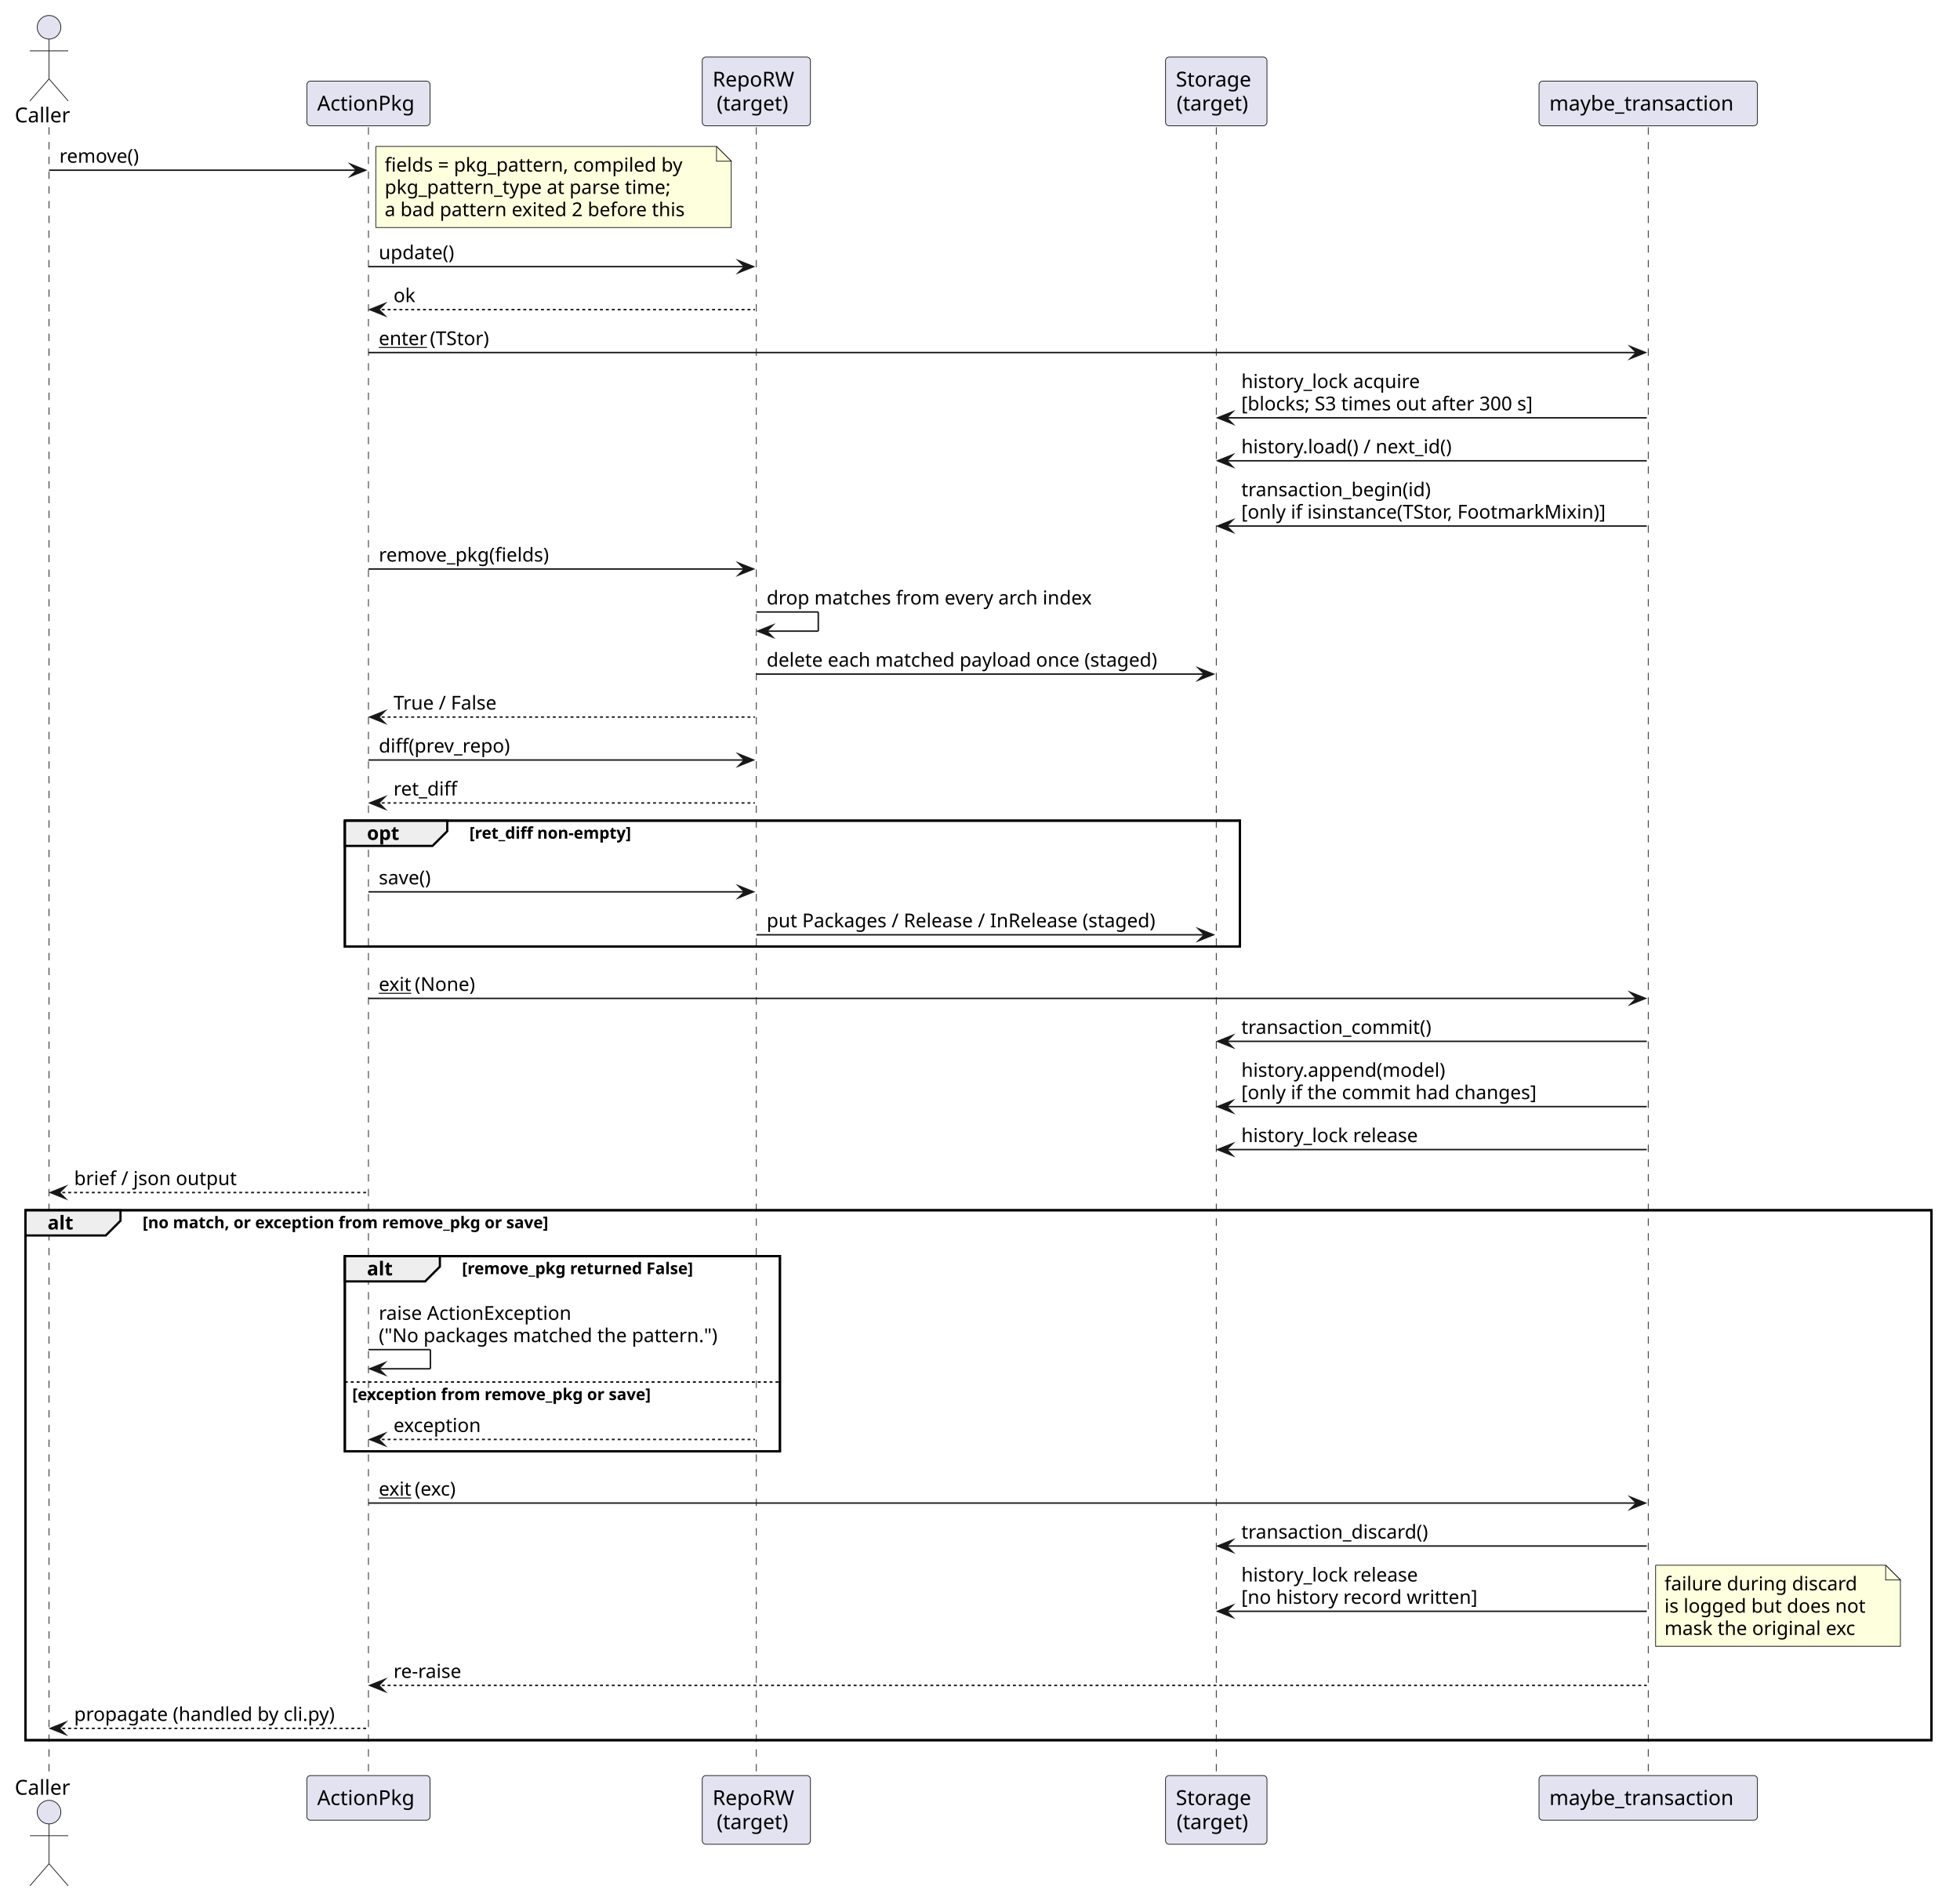
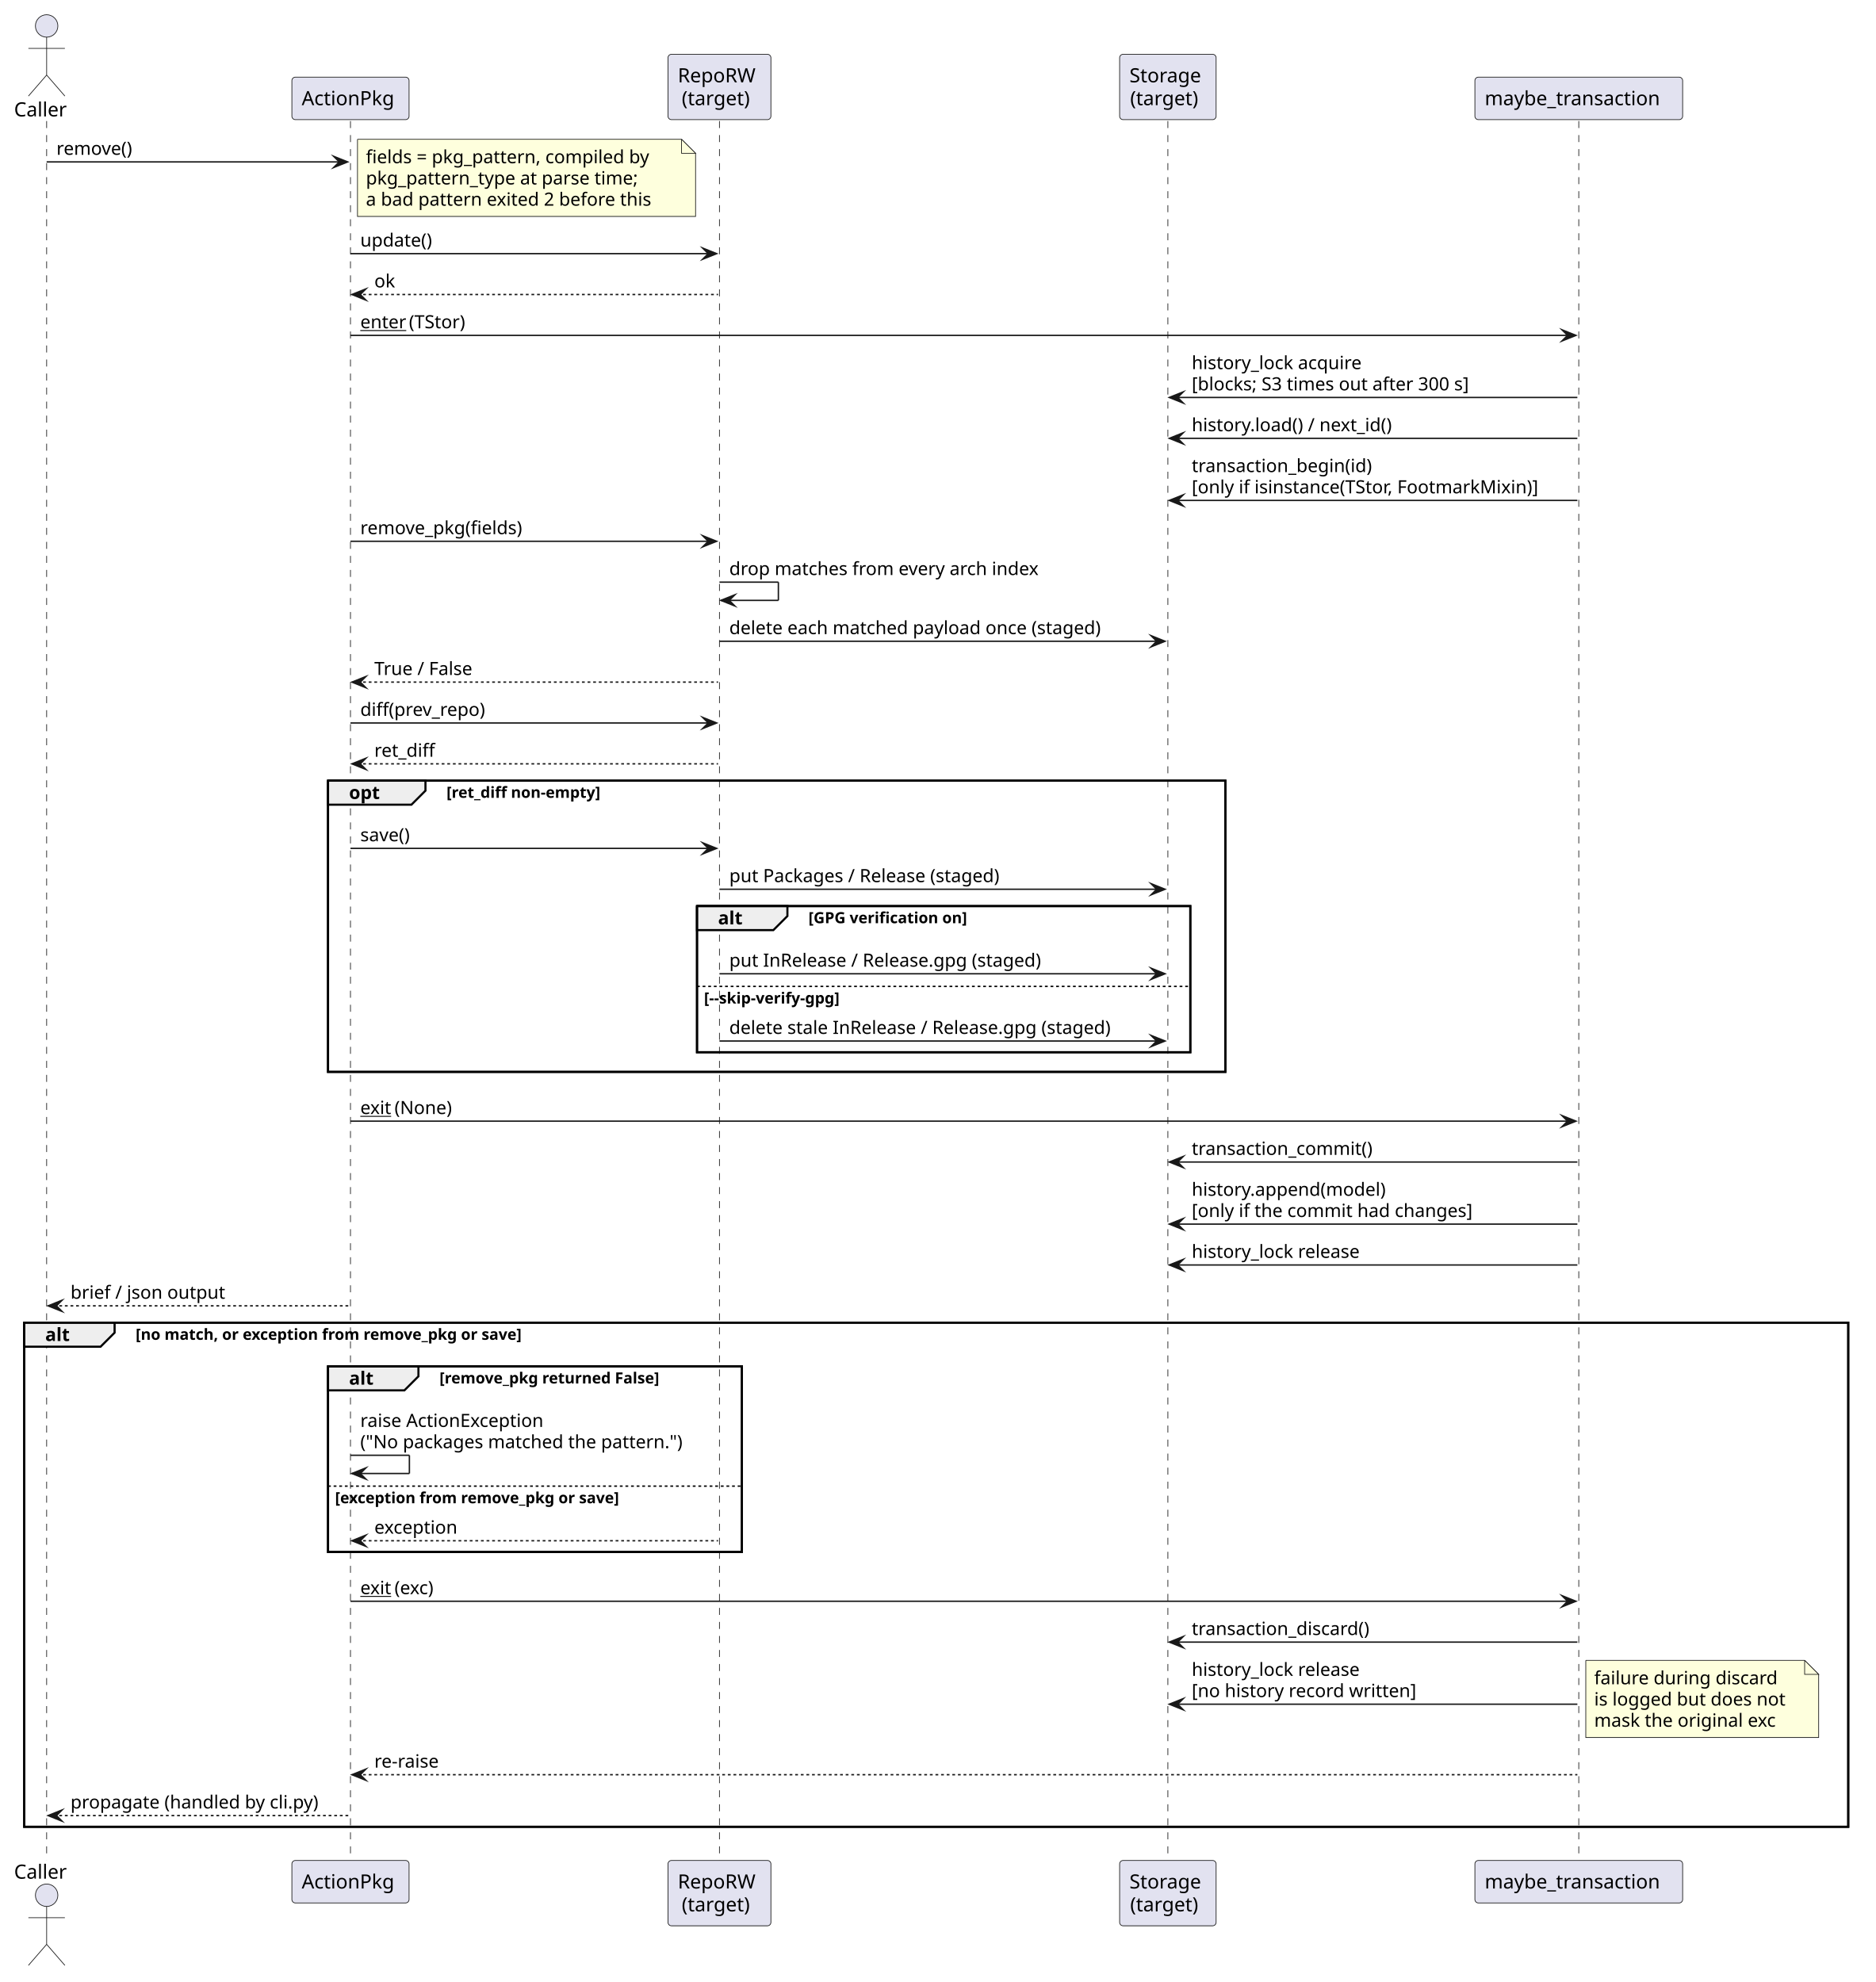
- <svg xmlns="http://www.w3.org/2000/svg" version="1.1" data-diagram-type="SEQUENCE" style="width:1329px;height:1291px;background:#FFFFFF;" width="1329px" height="1291px" viewBox="0 0 1329 1291" zoomAndPan="magnify" preserveAspectRatio="none" contentStyleType="text/css">
+ <svg xmlns="http://www.w3.org/2000/svg" version="1.1" data-diagram-type="SEQUENCE" style="width:1337px;height:1413px;background:#FFFFFF;" width="1337px" height="1413px" viewBox="0 0 1337 1413" zoomAndPan="magnify" preserveAspectRatio="none" contentStyleType="text/css">
  <defs />
  <g font-family="sans-serif" lengthAdjust="spacing">
-     <rect x="233.827" y="556.555" width="606.866" height="85.398" fill="none" style="stroke:#000;stroke-width:1.5;" />
-     <rect x="17.251" y="820.75" width="1292.435" height="359.398" fill="none" style="stroke:#000;stroke-width:1.5;" />
-     <rect x="233.827" y="851.883" width="295.019" height="132.336" fill="none" style="stroke:#000;stroke-width:1.5;" />
+     <rect x="233.827" y="556.555" width="639.661" height="207.602" fill="none" style="stroke:#000;stroke-width:1.5;" />
+     <rect x="496.845" y="645.953" width="351.642" height="104.203" fill="none" style="stroke:#000;stroke-width:1.5;" />
+     <rect x="17.251" y="942.953" width="1300.23" height="359.398" fill="none" style="stroke:#000;stroke-width:1.5;" />
+     <rect x="233.827" y="974.086" width="295.019" height="132.336" fill="none" style="stroke:#000;stroke-width:1.5;" />
    <g class="participant-lifeline" data-qualified-name="Caller" data-entity-uid="part1" id="part1-lifeline" data-source-line="1">
      <g>
-         <rect x="29.751" y="86.297" width="8" height="1117.852" fill="#000" fill-opacity="0" />
-         <line x1="33.251" y1="86.297" x2="33.251" y2="1204.148" style="stroke:#181818;stroke-width:0.5;stroke-dasharray:5,5;" />
+         <rect x="29.751" y="86.297" width="8" height="1240.055" fill="#000" fill-opacity="0" />
+         <line x1="33.251" y1="86.297" x2="33.251" y2="1326.352" style="stroke:#181818;stroke-width:0.5;stroke-dasharray:5,5;" />
      </g>
    </g>
    <g class="participant-lifeline" data-qualified-name="ActionPkg" data-entity-uid="part2" id="part2-lifeline" data-source-line="2">
      <g>
-         <rect x="246.327" y="86.297" width="8" height="1117.852" fill="#000" fill-opacity="0" />
-         <line x1="249.827" y1="86.297" x2="249.827" y2="1204.148" style="stroke:#181818;stroke-width:0.5;stroke-dasharray:5,5;" />
+         <rect x="246.327" y="86.297" width="8" height="1240.055" fill="#000" fill-opacity="0" />
+         <line x1="249.827" y1="86.297" x2="249.827" y2="1326.352" style="stroke:#181818;stroke-width:0.5;stroke-dasharray:5,5;" />
      </g>
    </g>
    <g class="participant-lifeline" data-qualified-name="Tgt" data-entity-uid="part3" id="part3-lifeline" data-source-line="3">
      <g>
-         <rect x="509.345" y="86.297" width="8" height="1117.852" fill="#000" fill-opacity="0" />
-         <line x1="512.845" y1="86.297" x2="512.845" y2="1204.148" style="stroke:#181818;stroke-width:0.5;stroke-dasharray:5,5;" />
+         <rect x="509.345" y="86.297" width="8" height="1240.055" fill="#000" fill-opacity="0" />
+         <line x1="512.845" y1="86.297" x2="512.845" y2="1326.352" style="stroke:#181818;stroke-width:0.5;stroke-dasharray:5,5;" />
      </g>
    </g>
    <g class="participant-lifeline" data-qualified-name="TStor" data-entity-uid="part4" id="part4-lifeline" data-source-line="4">
      <g>
-         <rect x="821.192" y="86.297" width="8" height="1117.852" fill="#000" fill-opacity="0" />
-         <line x1="824.692" y1="86.297" x2="824.692" y2="1204.148" style="stroke:#181818;stroke-width:0.5;stroke-dasharray:5,5;" />
+         <rect x="828.987" y="86.297" width="8" height="1240.055" fill="#000" fill-opacity="0" />
+         <line x1="832.487" y1="86.297" x2="832.487" y2="1326.352" style="stroke:#181818;stroke-width:0.5;stroke-dasharray:5,5;" />
      </g>
    </g>
    <g class="participant-lifeline" data-qualified-name="CM" data-entity-uid="part5" id="part5-lifeline" data-source-line="5">
      <g>
-         <rect x="1114.098" y="86.297" width="8" height="1117.852" fill="#000" fill-opacity="0" />
-         <line x1="1117.598" y1="86.297" x2="1117.598" y2="1204.148" style="stroke:#181818;stroke-width:0.5;stroke-dasharray:5,5;" />
+         <rect x="1121.893" y="86.297" width="8" height="1240.055" fill="#000" fill-opacity="0" />
+         <line x1="1125.393" y1="86.297" x2="1125.393" y2="1326.352" style="stroke:#181818;stroke-width:0.5;stroke-dasharray:5,5;" />
      </g>
    </g>
    <g class="participant participant-head" data-qualified-name="Caller" data-entity-uid="part1" id="part1-head" data-source-line="1">
      <text x="10" y="82.995" fill="#000" font-size="14" textLength="40.503">Caller</text>
      <ellipse cx="33.251" cy="18.5" rx="8" ry="8" fill="#E2E2F0" style="stroke:#181818;stroke-width:0.5;" />
      <path d="M33.251,26.5 L33.251,53.5 M20.251,34.5 L46.251,34.5 M33.251,53.5 L20.251,68.5 M33.251,53.5 L46.251,68.5" style="stroke:#181818;stroke-width:0.5;" fill="none" />
    </g>
    <g class="participant participant-head" data-qualified-name="ActionPkg" data-entity-uid="part2" id="part2-head" data-source-line="2">
      <rect x="208.063" y="55" width="83.528" height="30.297" fill="#E2E2F0" style="stroke:#181818;stroke-width:0.5;" rx="2.5" ry="2.5" />
      <text x="215.063" y="74.995" fill="#000" font-size="14" textLength="69.528">ActionPkg</text>
    </g>
    <g class="participant participant-head" data-qualified-name="Tgt" data-entity-uid="part3" id="part3-head" data-source-line="3">
      <rect x="476.164" y="38.703" width="73.363" height="46.594" fill="#E2E2F0" style="stroke:#181818;stroke-width:0.5;" rx="2.5" ry="2.5" />
      <text x="483.164" y="58.698" fill="#000" font-size="14" textLength="59.363">RepoRW</text>
      <text x="485.977" y="74.995" fill="#000" font-size="14" textLength="53.737">(target)</text>
    </g>
    <g class="participant participant-head" data-qualified-name="TStor" data-entity-uid="part4" id="part4-head" data-source-line="4">
-       <rect x="790.304" y="38.703" width="68.776" height="46.594" fill="#E2E2F0" style="stroke:#181818;stroke-width:0.5;" rx="2.5" ry="2.5" />
-       <text x="797.304" y="58.698" fill="#000" font-size="14" textLength="54.776">Storage</text>
-       <text x="797.824" y="74.995" fill="#000" font-size="14" textLength="53.737">(target)</text>
+       <rect x="798.099" y="38.703" width="68.776" height="46.594" fill="#E2E2F0" style="stroke:#181818;stroke-width:0.5;" rx="2.5" ry="2.5" />
+       <text x="805.099" y="58.698" fill="#000" font-size="14" textLength="54.776">Storage</text>
+       <text x="805.619" y="74.995" fill="#000" font-size="14" textLength="53.737">(target)</text>
    </g>
    <g class="participant participant-head" data-qualified-name="CM" data-entity-uid="part5" id="part5-head" data-source-line="5">
-       <rect x="1043.555" y="55" width="148.087" height="30.297" fill="#E2E2F0" style="stroke:#181818;stroke-width:0.5;" rx="2.5" ry="2.5" />
-       <text x="1050.555" y="74.995" fill="#000" font-size="14" textLength="134.087">maybe_transaction</text>
+       <rect x="1051.35" y="55" width="148.087" height="30.297" fill="#E2E2F0" style="stroke:#181818;stroke-width:0.5;" rx="2.5" ry="2.5" />
+       <text x="1058.35" y="74.995" fill="#000" font-size="14" textLength="134.087">maybe_transaction</text>
    </g>
    <g class="participant participant-tail" data-qualified-name="Caller" data-entity-uid="part1" id="part1-tail" data-source-line="1">
-       <text x="10" y="1217.144" fill="#000" font-size="14" textLength="40.503">Caller</text>
-       <ellipse cx="33.251" cy="1228.945" rx="8" ry="8" fill="#E2E2F0" style="stroke:#181818;stroke-width:0.5;" />
-       <path d="M33.251,1236.945 L33.251,1263.945 M20.251,1244.945 L46.251,1244.945 M33.251,1263.945 L20.251,1278.945 M33.251,1263.945 L46.251,1278.945" style="stroke:#181818;stroke-width:0.5;" fill="none" />
+       <text x="10" y="1339.347" fill="#000" font-size="14" textLength="40.503">Caller</text>
+       <ellipse cx="33.251" cy="1351.148" rx="8" ry="8" fill="#E2E2F0" style="stroke:#181818;stroke-width:0.5;" />
+       <path d="M33.251,1359.148 L33.251,1386.148 M20.251,1367.148 L46.251,1367.148 M33.251,1386.148 L20.251,1401.148 M33.251,1386.148 L46.251,1401.148" style="stroke:#181818;stroke-width:0.5;" fill="none" />
    </g>
    <g class="participant participant-tail" data-qualified-name="ActionPkg" data-entity-uid="part2" id="part2-tail" data-source-line="2">
-       <rect x="208.063" y="1204.148" width="83.528" height="30.297" fill="#E2E2F0" style="stroke:#181818;stroke-width:0.5;" rx="2.5" ry="2.5" />
-       <text x="215.063" y="1224.144" fill="#000" font-size="14" textLength="69.528">ActionPkg</text>
+       <rect x="208.063" y="1326.352" width="83.528" height="30.297" fill="#E2E2F0" style="stroke:#181818;stroke-width:0.5;" rx="2.5" ry="2.5" />
+       <text x="215.063" y="1346.347" fill="#000" font-size="14" textLength="69.528">ActionPkg</text>
    </g>
    <g class="participant participant-tail" data-qualified-name="Tgt" data-entity-uid="part3" id="part3-tail" data-source-line="3">
-       <rect x="476.164" y="1204.148" width="73.363" height="46.594" fill="#E2E2F0" style="stroke:#181818;stroke-width:0.5;" rx="2.5" ry="2.5" />
-       <text x="483.164" y="1224.144" fill="#000" font-size="14" textLength="59.363">RepoRW</text>
-       <text x="485.977" y="1240.44" fill="#000" font-size="14" textLength="53.737">(target)</text>
+       <rect x="476.164" y="1326.352" width="73.363" height="46.594" fill="#E2E2F0" style="stroke:#181818;stroke-width:0.5;" rx="2.5" ry="2.5" />
+       <text x="483.164" y="1346.347" fill="#000" font-size="14" textLength="59.363">RepoRW</text>
+       <text x="485.977" y="1362.644" fill="#000" font-size="14" textLength="53.737">(target)</text>
    </g>
    <g class="participant participant-tail" data-qualified-name="TStor" data-entity-uid="part4" id="part4-tail" data-source-line="4">
-       <rect x="790.304" y="1204.148" width="68.776" height="46.594" fill="#E2E2F0" style="stroke:#181818;stroke-width:0.5;" rx="2.5" ry="2.5" />
-       <text x="797.304" y="1224.144" fill="#000" font-size="14" textLength="54.776">Storage</text>
-       <text x="797.824" y="1240.44" fill="#000" font-size="14" textLength="53.737">(target)</text>
+       <rect x="798.099" y="1326.352" width="68.776" height="46.594" fill="#E2E2F0" style="stroke:#181818;stroke-width:0.5;" rx="2.5" ry="2.5" />
+       <text x="805.099" y="1346.347" fill="#000" font-size="14" textLength="54.776">Storage</text>
+       <text x="805.619" y="1362.644" fill="#000" font-size="14" textLength="53.737">(target)</text>
    </g>
    <g class="participant participant-tail" data-qualified-name="CM" data-entity-uid="part5" id="part5-tail" data-source-line="5">
-       <rect x="1043.555" y="1204.148" width="148.087" height="30.297" fill="#E2E2F0" style="stroke:#181818;stroke-width:0.5;" rx="2.5" ry="2.5" />
-       <text x="1050.555" y="1224.144" fill="#000" font-size="14" textLength="134.087">maybe_transaction</text>
+       <rect x="1051.35" y="1326.352" width="148.087" height="30.297" fill="#E2E2F0" style="stroke:#181818;stroke-width:0.5;" rx="2.5" ry="2.5" />
+       <text x="1058.35" y="1346.347" fill="#000" font-size="14" textLength="134.087">maybe_transaction</text>
    </g>
    <g class="message" data-entity-1="part1" data-entity-2="part2" id="msg1" data-source-line="7">
      <polygon points="237.827,111.43,247.827,115.43,237.827,119.43,241.827,115.43" fill="#181818" style="stroke:#181818;stroke-width:1;stroke-linejoin:miter;stroke-miterlimit:10;" />
      <line x1="33.251" y1="115.43" x2="243.827" y2="115.43" style="stroke:#181818;stroke-width:1;" />
      <text x="40.251" y="110.364" fill="#000" font-size="13" textLength="59.795">remove()</text>
    </g>
    <path d="M254.827,99.297 L254.827,154.297 L495.827,154.297 L495.827,109.297 L485.827,99.297 L254.827,99.297" style="stroke:#181818;stroke-width:0.5;" fill="#FEFFDD" />
    <path d="M485.827,99.297 L485.827,109.297 L495.827,109.297 L485.827,99.297" style="stroke:#181818;stroke-width:0.5;" fill="#FEFFDD" />
    <text x="260.827" y="116.364" fill="#000" font-size="13" textLength="220.34">fields = pkg_pattern, compiled by</text>
    <text x="260.827" y="131.497" fill="#000" font-size="13" textLength="209.612">pkg_pattern_type at parse time;</text>
    <text x="260.827" y="146.629" fill="#000" font-size="13" textLength="219.991">a bad pattern exited 2 before this</text>
    <g class="message" data-entity-1="part2" data-entity-2="part3" id="msg2" data-source-line="14">
      <polygon points="500.845,176.828,510.845,180.828,500.845,184.828,504.845,180.828" fill="#181818" style="stroke:#181818;stroke-width:1;stroke-linejoin:miter;stroke-miterlimit:10;" />
      <line x1="249.827" y1="180.828" x2="506.845" y2="180.828" style="stroke:#181818;stroke-width:1;" />
      <text x="256.827" y="175.762" fill="#000" font-size="13" textLength="55.948">update()</text>
    </g>
    <g class="message" data-entity-1="part3" data-entity-2="part2" id="msg3" data-source-line="15">
      <polygon points="260.827,205.961,250.827,209.961,260.827,213.961,256.827,209.961" fill="#181818" style="stroke:#181818;stroke-width:1;stroke-linejoin:miter;stroke-miterlimit:10;" />
      <line x1="254.827" y1="209.961" x2="511.845" y2="209.961" style="stroke:#181818;stroke-width:1;stroke-dasharray:2,2;" />
      <text x="266.827" y="204.895" fill="#000" font-size="13" textLength="15.482">ok</text>
    </g>
    <g class="message" data-entity-1="part2" data-entity-2="part5" id="msg4" data-source-line="17">
-       <polygon points="1105.598,235.094,1115.598,239.094,1105.598,243.094,1109.598,239.094" fill="#181818" style="stroke:#181818;stroke-width:1;stroke-linejoin:miter;stroke-miterlimit:10;" />
-       <line x1="249.827" y1="239.094" x2="1111.598" y2="239.094" style="stroke:#181818;stroke-width:1;" />
+       <polygon points="1113.393,235.094,1123.393,239.094,1113.393,243.094,1117.393,239.094" fill="#181818" style="stroke:#181818;stroke-width:1;stroke-linejoin:miter;stroke-miterlimit:10;" />
+       <line x1="249.827" y1="239.094" x2="1119.393" y2="239.094" style="stroke:#181818;stroke-width:1;" />
      <text x="256.827" y="234.028" fill="#000" font-size="13" textLength="34.677" text-decoration="underline">enter</text>
      <text x="291.504" y="234.028" fill="#000" font-size="13" textLength="44.732">(TStor)</text>
    </g>
    <g class="message" data-entity-1="part5" data-entity-2="part4" id="msg5" data-source-line="18">
-       <polygon points="835.692,279.359,825.692,283.359,835.692,287.359,831.692,283.359" fill="#181818" style="stroke:#181818;stroke-width:1;stroke-linejoin:miter;stroke-miterlimit:10;" />
-       <line x1="829.692" y1="283.359" x2="1116.598" y2="283.359" style="stroke:#181818;stroke-width:1;" />
-       <text x="841.692" y="263.161" fill="#000" font-size="13" textLength="130.146">history_lock acquire</text>
-       <text x="841.692" y="278.293" fill="#000" font-size="13" textLength="217.109">[blocks; S3 times out after 300 s]</text>
+       <polygon points="843.487,279.359,833.487,283.359,843.487,287.359,839.487,283.359" fill="#181818" style="stroke:#181818;stroke-width:1;stroke-linejoin:miter;stroke-miterlimit:10;" />
+       <line x1="837.487" y1="283.359" x2="1124.393" y2="283.359" style="stroke:#181818;stroke-width:1;" />
+       <text x="849.487" y="263.161" fill="#000" font-size="13" textLength="130.146">history_lock acquire</text>
+       <text x="849.487" y="278.293" fill="#000" font-size="13" textLength="217.109">[blocks; S3 times out after 300 s]</text>
    </g>
    <g class="message" data-entity-1="part5" data-entity-2="part4" id="msg6" data-source-line="19">
-       <polygon points="835.692,308.492,825.692,312.492,835.692,316.492,831.692,312.492" fill="#181818" style="stroke:#181818;stroke-width:1;stroke-linejoin:miter;stroke-miterlimit:10;" />
-       <line x1="829.692" y1="312.492" x2="1116.598" y2="312.492" style="stroke:#181818;stroke-width:1;" />
-       <text x="841.692" y="307.426" fill="#000" font-size="13" textLength="156.952">history.load() / next_id()</text>
+       <polygon points="843.487,308.492,833.487,312.492,843.487,316.492,839.487,312.492" fill="#181818" style="stroke:#181818;stroke-width:1;stroke-linejoin:miter;stroke-miterlimit:10;" />
+       <line x1="837.487" y1="312.492" x2="1124.393" y2="312.492" style="stroke:#181818;stroke-width:1;" />
+       <text x="849.487" y="307.426" fill="#000" font-size="13" textLength="156.952">history.load() / next_id()</text>
    </g>
    <g class="message" data-entity-1="part5" data-entity-2="part4" id="msg7" data-source-line="20">
-       <polygon points="835.692,352.758,825.692,356.758,835.692,360.758,831.692,356.758" fill="#181818" style="stroke:#181818;stroke-width:1;stroke-linejoin:miter;stroke-miterlimit:10;" />
-       <line x1="829.692" y1="356.758" x2="1116.598" y2="356.758" style="stroke:#181818;stroke-width:1;" />
-       <text x="841.692" y="336.559" fill="#000" font-size="13" textLength="138.296">transaction_begin(id)</text>
-       <text x="841.692" y="351.692" fill="#000" font-size="13" textLength="268.906">[only if isinstance(TStor, FootmarkMixin)]</text>
+       <polygon points="843.487,352.758,833.487,356.758,843.487,360.758,839.487,356.758" fill="#181818" style="stroke:#181818;stroke-width:1;stroke-linejoin:miter;stroke-miterlimit:10;" />
+       <line x1="837.487" y1="356.758" x2="1124.393" y2="356.758" style="stroke:#181818;stroke-width:1;" />
+       <text x="849.487" y="336.559" fill="#000" font-size="13" textLength="138.296">transaction_begin(id)</text>
+       <text x="849.487" y="351.692" fill="#000" font-size="13" textLength="268.906">[only if isinstance(TStor, FootmarkMixin)]</text>
    </g>
    <g class="message" data-entity-1="part2" data-entity-2="part3" id="msg8" data-source-line="22">
      <polygon points="500.845,381.891,510.845,385.891,500.845,389.891,504.845,385.891" fill="#181818" style="stroke:#181818;stroke-width:1;stroke-linejoin:miter;stroke-miterlimit:10;" />
      <line x1="249.827" y1="385.891" x2="506.845" y2="385.891" style="stroke:#181818;stroke-width:1;" />
      <text x="256.827" y="380.825" fill="#000" font-size="13" textLength="125.15">remove_pkg(fields)</text>
    </g>
    <g class="message" data-entity-1="part3" data-entity-2="part3" id="msg9" data-source-line="23">
      <line x1="512.845" y1="415.023" x2="554.845" y2="415.023" style="stroke:#181818;stroke-width:1;" />
      <line x1="554.845" y1="415.023" x2="554.845" y2="428.023" style="stroke:#181818;stroke-width:1;" />
      <line x1="513.845" y1="428.023" x2="554.845" y2="428.023" style="stroke:#181818;stroke-width:1;" />
      <polygon points="523.845,424.023,513.845,428.023,523.845,432.023,519.845,428.023" fill="#181818" style="stroke:#181818;stroke-width:1;stroke-linejoin:miter;stroke-miterlimit:10;" />
      <text x="519.845" y="409.958" fill="#000" font-size="13" textLength="238.107">drop matches from every arch index</text>
    </g>
    <g class="message" data-entity-1="part3" data-entity-2="part4" id="msg10" data-source-line="24">
-       <polygon points="812.692,453.156,822.692,457.156,812.692,461.156,816.692,457.156" fill="#181818" style="stroke:#181818;stroke-width:1;stroke-linejoin:miter;stroke-miterlimit:10;" />
-       <line x1="512.845" y1="457.156" x2="818.692" y2="457.156" style="stroke:#181818;stroke-width:1;" />
+       <polygon points="820.487,453.156,830.487,457.156,820.487,461.156,824.487,457.156" fill="#181818" style="stroke:#181818;stroke-width:1;stroke-linejoin:miter;stroke-miterlimit:10;" />
+       <line x1="512.845" y1="457.156" x2="826.487" y2="457.156" style="stroke:#181818;stroke-width:1;" />
      <text x="519.845" y="452.09" fill="#000" font-size="13" textLength="287.847">delete each matched payload once (staged)</text>
    </g>
    <g class="message" data-entity-1="part3" data-entity-2="part2" id="msg11" data-source-line="25">
      <polygon points="260.827,482.289,250.827,486.289,260.827,490.289,256.827,486.289" fill="#181818" style="stroke:#181818;stroke-width:1;stroke-linejoin:miter;stroke-miterlimit:10;" />
      <line x1="254.827" y1="486.289" x2="511.845" y2="486.289" style="stroke:#181818;stroke-width:1;stroke-dasharray:2,2;" />
      <text x="266.827" y="481.223" fill="#000" font-size="13" textLength="75.994">True / False</text>
    </g>
    <g class="message" data-entity-1="part2" data-entity-2="part3" id="msg12" data-source-line="26">
      <polygon points="500.845,511.422,510.845,515.422,500.845,519.422,504.845,515.422" fill="#181818" style="stroke:#181818;stroke-width:1;stroke-linejoin:miter;stroke-miterlimit:10;" />
      <line x1="249.827" y1="515.422" x2="506.845" y2="515.422" style="stroke:#181818;stroke-width:1;" />
      <text x="256.827" y="510.356" fill="#000" font-size="13" textLength="96.497">diff(prev_repo)</text>
    </g>
    <g class="message" data-entity-1="part3" data-entity-2="part2" id="msg13" data-source-line="27">
      <polygon points="260.827,540.555,250.827,544.555,260.827,548.555,256.827,544.555" fill="#181818" style="stroke:#181818;stroke-width:1;stroke-linejoin:miter;stroke-miterlimit:10;" />
      <line x1="254.827" y1="544.555" x2="511.845" y2="544.555" style="stroke:#181818;stroke-width:1;stroke-dasharray:2,2;" />
      <text x="266.827" y="539.489" fill="#000" font-size="13" textLength="45.957">ret_diff</text>
    </g>
    <path d="M233.827,556.555 L303.278,556.555 L303.278,563.688 L293.278,573.688 L233.827,573.688 L233.827,556.555" style="stroke:#000;stroke-width:1.5;" fill="#EEE" />
-     <rect x="233.827" y="556.555" width="606.866" height="85.398" fill="none" style="stroke:#000;stroke-width:1.5;" />
+     <rect x="233.827" y="556.555" width="639.661" height="207.602" fill="none" style="stroke:#000;stroke-width:1.5;" />
    <text x="248.827" y="569.622" fill="#000" font-size="13" textLength="24.451" font-weight="700">opt</text>
    <text x="318.278" y="568.765" fill="#000" font-size="11" textLength="125.753" font-weight="700">[ret_diff non-empty]</text>
    <g class="message" data-entity-1="part2" data-entity-2="part3" id="msg14" data-source-line="29">
      <polygon points="500.845,600.82,510.845,604.82,500.845,608.82,504.845,604.82" fill="#181818" style="stroke:#181818;stroke-width:1;stroke-linejoin:miter;stroke-miterlimit:10;" />
      <line x1="249.827" y1="604.82" x2="506.845" y2="604.82" style="stroke:#181818;stroke-width:1;" />
      <text x="256.827" y="599.754" fill="#000" font-size="13" textLength="40.574">save()</text>
    </g>
    <g class="message" data-entity-1="part3" data-entity-2="part4" id="msg15" data-source-line="30">
-       <polygon points="812.692,629.953,822.692,633.953,812.692,637.953,816.692,633.953" fill="#181818" style="stroke:#181818;stroke-width:1;stroke-linejoin:miter;stroke-miterlimit:10;" />
-       <line x1="512.845" y1="633.953" x2="818.692" y2="633.953" style="stroke:#181818;stroke-width:1;" />
-       <text x="519.845" y="628.887" fill="#000" font-size="13" textLength="285.924">put Packages / Release / InRelease (staged)</text>
-     </g>
-     <g class="message" data-entity-1="part2" data-entity-2="part5" id="msg16" data-source-line="33">
-       <polygon points="1105.598,673.086,1115.598,677.086,1105.598,681.086,1109.598,677.086" fill="#181818" style="stroke:#181818;stroke-width:1;stroke-linejoin:miter;stroke-miterlimit:10;" />
-       <line x1="249.827" y1="677.086" x2="1111.598" y2="677.086" style="stroke:#181818;stroke-width:1;" />
-       <text x="256.827" y="672.02" fill="#000" font-size="13" textLength="24.4" text-decoration="underline">exit</text>
-       <text x="281.227" y="672.02" fill="#000" font-size="13" textLength="44.059">(None)</text>
-     </g>
-     <g class="message" data-entity-1="part5" data-entity-2="part4" id="msg17" data-source-line="34">
-       <polygon points="835.692,702.219,825.692,706.219,835.692,710.219,831.692,706.219" fill="#181818" style="stroke:#181818;stroke-width:1;stroke-linejoin:miter;stroke-miterlimit:10;" />
-       <line x1="829.692" y1="706.219" x2="1116.598" y2="706.219" style="stroke:#181818;stroke-width:1;" />
-       <text x="841.692" y="701.153" fill="#000" font-size="13" textLength="139.217">transaction_commit()</text>
-     </g>
-     <g class="message" data-entity-1="part5" data-entity-2="part4" id="msg18" data-source-line="35">
-       <polygon points="835.692,746.484,825.692,750.484,835.692,754.484,831.692,750.484" fill="#181818" style="stroke:#181818;stroke-width:1;stroke-linejoin:miter;stroke-miterlimit:10;" />
-       <line x1="829.692" y1="750.484" x2="1116.598" y2="750.484" style="stroke:#181818;stroke-width:1;" />
-       <text x="841.692" y="730.286" fill="#000" font-size="13" textLength="148.427">history.append(model)</text>
-       <text x="841.692" y="745.418" fill="#000" font-size="13" textLength="216.036">[only if the commit had changes]</text>
-     </g>
-     <g class="message" data-entity-1="part5" data-entity-2="part4" id="msg19" data-source-line="36">
-       <polygon points="835.692,775.617,825.692,779.617,835.692,783.617,831.692,779.617" fill="#181818" style="stroke:#181818;stroke-width:1;stroke-linejoin:miter;stroke-miterlimit:10;" />
-       <line x1="829.692" y1="779.617" x2="1116.598" y2="779.617" style="stroke:#181818;stroke-width:1;" />
-       <text x="841.692" y="774.551" fill="#000" font-size="13" textLength="129.276">history_lock release</text>
-     </g>
-     <g class="message" data-entity-1="part2" data-entity-2="part1" id="msg20" data-source-line="38">
-       <polygon points="44.251,804.75,34.251,808.75,44.251,812.75,40.251,808.75" fill="#181818" style="stroke:#181818;stroke-width:1;stroke-linejoin:miter;stroke-miterlimit:10;" />
-       <line x1="38.251" y1="808.75" x2="248.827" y2="808.75" style="stroke:#181818;stroke-width:1;stroke-dasharray:2,2;" />
-       <text x="50.251" y="803.684" fill="#000" font-size="13" textLength="116.016">brief / json output</text>
-     </g>
-     <path d="M17.251,820.75 L81.694,820.75 L81.694,827.883 L71.694,837.883 L17.251,837.883 L17.251,820.75" style="stroke:#000;stroke-width:1.5;" fill="#EEE" />
-     <rect x="17.251" y="820.75" width="1292.435" height="359.398" fill="none" style="stroke:#000;stroke-width:1.5;" />
-     <text x="32.251" y="833.817" fill="#000" font-size="13" textLength="19.443" font-weight="700">alt</text>
-     <text x="96.694" y="832.96" fill="#000" font-size="11" textLength="314.644" font-weight="700">[no match, or exception from remove_pkg or save]</text>
-     <path d="M233.827,851.883 L298.27,851.883 L298.27,859.016 L288.27,869.016 L233.827,869.016 L233.827,851.883" style="stroke:#000;stroke-width:1.5;" fill="#EEE" />
-     <rect x="233.827" y="851.883" width="295.019" height="132.336" fill="none" style="stroke:#000;stroke-width:1.5;" />
-     <text x="248.827" y="864.95" fill="#000" font-size="13" textLength="19.443" font-weight="700">alt</text>
-     <text x="313.27" y="864.093" fill="#000" font-size="11" textLength="180.093" font-weight="700">[remove_pkg returned False]</text>
-     <g class="message" data-entity-1="part2" data-entity-2="part2" id="msg21" data-source-line="42">
-       <line x1="249.827" y1="915.281" x2="291.827" y2="915.281" style="stroke:#181818;stroke-width:1;" />
-       <line x1="291.827" y1="915.281" x2="291.827" y2="928.281" style="stroke:#181818;stroke-width:1;" />
-       <line x1="250.827" y1="928.281" x2="291.827" y2="928.281" style="stroke:#181818;stroke-width:1;" />
-       <polygon points="260.827,924.281,250.827,928.281,260.827,932.281,256.827,928.281" fill="#181818" style="stroke:#181818;stroke-width:1;stroke-linejoin:miter;stroke-miterlimit:10;" />
-       <text x="256.827" y="895.083" fill="#000" font-size="13" textLength="140.975">raise ActionException</text>
-       <text x="256.827" y="910.215" fill="#000" font-size="13" textLength="249.019">("No packages matched the pattern.")</text>
-     </g>
-     <line x1="233.827" y1="937.281" x2="528.845" y2="937.281" style="stroke:#000;stroke-width:1;stroke-dasharray:2,2;" />
-     <text x="238.827" y="949.492" fill="#000" font-size="11" textLength="232.112" font-weight="700">[exception from remove_pkg or save]</text>
-     <g class="message" data-entity-1="part3" data-entity-2="part2" id="msg22" data-source-line="44">
-       <polygon points="260.827,972.219,250.827,976.219,260.827,980.219,256.827,976.219" fill="#181818" style="stroke:#181818;stroke-width:1;stroke-linejoin:miter;stroke-miterlimit:10;" />
-       <line x1="254.827" y1="976.219" x2="511.845" y2="976.219" style="stroke:#181818;stroke-width:1;stroke-dasharray:2,2;" />
-       <text x="266.827" y="971.153" fill="#000" font-size="13" textLength="63.991">exception</text>
-     </g>
-     <g class="message" data-entity-1="part2" data-entity-2="part5" id="msg23" data-source-line="46">
-       <polygon points="1105.598,1015.352,1115.598,1019.352,1105.598,1023.352,1109.598,1019.352" fill="#181818" style="stroke:#181818;stroke-width:1;stroke-linejoin:miter;stroke-miterlimit:10;" />
-       <line x1="249.827" y1="1019.352" x2="1111.598" y2="1019.352" style="stroke:#181818;stroke-width:1;" />
-       <text x="256.827" y="1014.286" fill="#000" font-size="13" textLength="24.4" text-decoration="underline">exit</text>
-       <text x="281.227" y="1014.286" fill="#000" font-size="13" textLength="32.982">(exc)</text>
-     </g>
-     <g class="message" data-entity-1="part5" data-entity-2="part4" id="msg24" data-source-line="47">
-       <polygon points="835.692,1044.484,825.692,1048.484,835.692,1052.484,831.692,1048.484" fill="#181818" style="stroke:#181818;stroke-width:1;stroke-linejoin:miter;stroke-miterlimit:10;" />
-       <line x1="829.692" y1="1048.484" x2="1116.598" y2="1048.484" style="stroke:#181818;stroke-width:1;" />
-       <text x="841.692" y="1043.418" fill="#000" font-size="13" textLength="137.427">transaction_discard()</text>
-     </g>
-     <g class="message" data-entity-1="part5" data-entity-2="part4" id="msg25" data-source-line="48">
-       <polygon points="835.692,1088.75,825.692,1092.75,835.692,1096.75,831.692,1092.75" fill="#181818" style="stroke:#181818;stroke-width:1;stroke-linejoin:miter;stroke-miterlimit:10;" />
-       <line x1="829.692" y1="1092.75" x2="1116.598" y2="1092.75" style="stroke:#181818;stroke-width:1;" />
-       <text x="841.692" y="1072.551" fill="#000" font-size="13" textLength="129.276">history_lock release</text>
-       <text x="841.692" y="1087.684" fill="#000" font-size="13" textLength="171.507">[no history record written]</text>
-     </g>
-     <path d="M1122.598,1061.484 L1122.598,1116.484 L1288.598,1116.484 L1288.598,1071.484 L1278.598,1061.484 L1122.598,1061.484" style="stroke:#181818;stroke-width:0.5;" fill="#FEFFDD" />
-     <path d="M1278.598,1061.484 L1278.598,1071.484 L1288.598,1071.484 L1278.598,1061.484" style="stroke:#181818;stroke-width:0.5;" fill="#FEFFDD" />
-     <text x="1128.598" y="1078.551" fill="#000" font-size="13" textLength="138.899">failure during discard</text>
-     <text x="1128.598" y="1093.684" fill="#000" font-size="13" textLength="145.088">is logged but does not</text>
-     <text x="1128.598" y="1108.817" fill="#000" font-size="13" textLength="140.093">mask the original exc</text>
-     <g class="message" data-entity-1="part5" data-entity-2="part2" id="msg26" data-source-line="50">
-       <polygon points="260.827,1139.016,250.827,1143.016,260.827,1147.016,256.827,1143.016" fill="#181818" style="stroke:#181818;stroke-width:1;stroke-linejoin:miter;stroke-miterlimit:10;" />
-       <line x1="254.827" y1="1143.016" x2="1116.598" y2="1143.016" style="stroke:#181818;stroke-width:1;stroke-dasharray:2,2;" />
-       <text x="266.827" y="1137.95" fill="#000" font-size="13" textLength="49.728">re-raise</text>
-     </g>
-     <g class="message" data-entity-1="part2" data-entity-2="part1" id="msg27" data-source-line="51">
-       <polygon points="44.251,1168.148,34.251,1172.148,44.251,1176.148,40.251,1172.148" fill="#181818" style="stroke:#181818;stroke-width:1;stroke-linejoin:miter;stroke-miterlimit:10;" />
-       <line x1="38.251" y1="1172.148" x2="248.827" y2="1172.148" style="stroke:#181818;stroke-width:1;stroke-dasharray:2,2;" />
-       <text x="50.251" y="1167.083" fill="#000" font-size="13" textLength="192.575">propagate (handled by cli.py)</text>
+       <polygon points="820.487,629.953,830.487,633.953,820.487,637.953,824.487,633.953" fill="#181818" style="stroke:#181818;stroke-width:1;stroke-linejoin:miter;stroke-miterlimit:10;" />
+       <line x1="512.845" y1="633.953" x2="826.487" y2="633.953" style="stroke:#181818;stroke-width:1;" />
+       <text x="519.845" y="628.887" fill="#000" font-size="13" textLength="209.828">put Packages / Release (staged)</text>
+     </g>
+     <path d="M496.845,645.953 L561.288,645.953 L561.288,653.086 L551.288,663.086 L496.845,663.086 L496.845,645.953" style="stroke:#000;stroke-width:1.5;" fill="#EEE" />
+     <rect x="496.845" y="645.953" width="351.642" height="104.203" fill="none" style="stroke:#000;stroke-width:1.5;" />
+     <text x="511.845" y="659.02" fill="#000" font-size="13" textLength="19.443" font-weight="700">alt</text>
+     <text x="576.288" y="658.164" fill="#000" font-size="11" textLength="129.964" font-weight="700">[GPG verification on]</text>
+     <g class="message" data-entity-1="part3" data-entity-2="part4" id="msg16" data-source-line="32">
+       <polygon points="820.487,690.219,830.487,694.219,820.487,698.219,824.487,694.219" fill="#181818" style="stroke:#181818;stroke-width:1;stroke-linejoin:miter;stroke-miterlimit:10;" />
+       <line x1="512.845" y1="694.219" x2="826.487" y2="694.219" style="stroke:#181818;stroke-width:1;" />
+       <text x="519.845" y="689.153" fill="#000" font-size="13" textLength="240.697">put InRelease / Release.gpg (staged)</text>
+     </g>
+     <line x1="496.845" y1="703.219" x2="848.487" y2="703.219" style="stroke:#000;stroke-width:1;stroke-dasharray:2,2;" />
+     <text x="501.845" y="715.429" fill="#000" font-size="11" textLength="113.228" font-weight="700">[--skip-verify-gpg]</text>
+     <g class="message" data-entity-1="part3" data-entity-2="part4" id="msg17" data-source-line="34">
+       <polygon points="820.487,738.156,830.487,742.156,820.487,746.156,824.487,742.156" fill="#181818" style="stroke:#181818;stroke-width:1;stroke-linejoin:miter;stroke-miterlimit:10;" />
+       <line x1="512.845" y1="742.156" x2="826.487" y2="742.156" style="stroke:#181818;stroke-width:1;" />
+       <text x="519.845" y="737.09" fill="#000" font-size="13" textLength="295.642">delete stale InRelease / Release.gpg (staged)</text>
+     </g>
+     <g class="message" data-entity-1="part2" data-entity-2="part5" id="msg18" data-source-line="38">
+       <polygon points="1113.393,795.289,1123.393,799.289,1113.393,803.289,1117.393,799.289" fill="#181818" style="stroke:#181818;stroke-width:1;stroke-linejoin:miter;stroke-miterlimit:10;" />
+       <line x1="249.827" y1="799.289" x2="1119.393" y2="799.289" style="stroke:#181818;stroke-width:1;" />
+       <text x="256.827" y="794.223" fill="#000" font-size="13" textLength="24.4" text-decoration="underline">exit</text>
+       <text x="281.227" y="794.223" fill="#000" font-size="13" textLength="44.059">(None)</text>
+     </g>
+     <g class="message" data-entity-1="part5" data-entity-2="part4" id="msg19" data-source-line="39">
+       <polygon points="843.487,824.422,833.487,828.422,843.487,832.422,839.487,828.422" fill="#181818" style="stroke:#181818;stroke-width:1;stroke-linejoin:miter;stroke-miterlimit:10;" />
+       <line x1="837.487" y1="828.422" x2="1124.393" y2="828.422" style="stroke:#181818;stroke-width:1;" />
+       <text x="849.487" y="823.356" fill="#000" font-size="13" textLength="139.217">transaction_commit()</text>
+     </g>
+     <g class="message" data-entity-1="part5" data-entity-2="part4" id="msg20" data-source-line="40">
+       <polygon points="843.487,868.688,833.487,872.688,843.487,876.688,839.487,872.688" fill="#181818" style="stroke:#181818;stroke-width:1;stroke-linejoin:miter;stroke-miterlimit:10;" />
+       <line x1="837.487" y1="872.688" x2="1124.393" y2="872.688" style="stroke:#181818;stroke-width:1;" />
+       <text x="849.487" y="852.489" fill="#000" font-size="13" textLength="148.427">history.append(model)</text>
+       <text x="849.487" y="867.622" fill="#000" font-size="13" textLength="216.036">[only if the commit had changes]</text>
+     </g>
+     <g class="message" data-entity-1="part5" data-entity-2="part4" id="msg21" data-source-line="41">
+       <polygon points="843.487,897.82,833.487,901.82,843.487,905.82,839.487,901.82" fill="#181818" style="stroke:#181818;stroke-width:1;stroke-linejoin:miter;stroke-miterlimit:10;" />
+       <line x1="837.487" y1="901.82" x2="1124.393" y2="901.82" style="stroke:#181818;stroke-width:1;" />
+       <text x="849.487" y="896.754" fill="#000" font-size="13" textLength="129.276">history_lock release</text>
+     </g>
+     <g class="message" data-entity-1="part2" data-entity-2="part1" id="msg22" data-source-line="43">
+       <polygon points="44.251,926.953,34.251,930.953,44.251,934.953,40.251,930.953" fill="#181818" style="stroke:#181818;stroke-width:1;stroke-linejoin:miter;stroke-miterlimit:10;" />
+       <line x1="38.251" y1="930.953" x2="248.827" y2="930.953" style="stroke:#181818;stroke-width:1;stroke-dasharray:2,2;" />
+       <text x="50.251" y="925.887" fill="#000" font-size="13" textLength="116.016">brief / json output</text>
+     </g>
+     <path d="M17.251,942.953 L81.694,942.953 L81.694,950.086 L71.694,960.086 L17.251,960.086 L17.251,942.953" style="stroke:#000;stroke-width:1.5;" fill="#EEE" />
+     <rect x="17.251" y="942.953" width="1300.23" height="359.398" fill="none" style="stroke:#000;stroke-width:1.5;" />
+     <text x="32.251" y="956.02" fill="#000" font-size="13" textLength="19.443" font-weight="700">alt</text>
+     <text x="96.694" y="955.164" fill="#000" font-size="11" textLength="314.644" font-weight="700">[no match, or exception from remove_pkg or save]</text>
+     <path d="M233.827,974.086 L298.27,974.086 L298.27,981.219 L288.27,991.219 L233.827,991.219 L233.827,974.086" style="stroke:#000;stroke-width:1.5;" fill="#EEE" />
+     <rect x="233.827" y="974.086" width="295.019" height="132.336" fill="none" style="stroke:#000;stroke-width:1.5;" />
+     <text x="248.827" y="987.153" fill="#000" font-size="13" textLength="19.443" font-weight="700">alt</text>
+     <text x="313.27" y="986.296" fill="#000" font-size="11" textLength="180.093" font-weight="700">[remove_pkg returned False]</text>
+     <g class="message" data-entity-1="part2" data-entity-2="part2" id="msg23" data-source-line="47">
+       <line x1="249.827" y1="1037.484" x2="291.827" y2="1037.484" style="stroke:#181818;stroke-width:1;" />
+       <line x1="291.827" y1="1037.484" x2="291.827" y2="1050.484" style="stroke:#181818;stroke-width:1;" />
+       <line x1="250.827" y1="1050.484" x2="291.827" y2="1050.484" style="stroke:#181818;stroke-width:1;" />
+       <polygon points="260.827,1046.484,250.827,1050.484,260.827,1054.484,256.827,1050.484" fill="#181818" style="stroke:#181818;stroke-width:1;stroke-linejoin:miter;stroke-miterlimit:10;" />
+       <text x="256.827" y="1017.286" fill="#000" font-size="13" textLength="140.975">raise ActionException</text>
+       <text x="256.827" y="1032.418" fill="#000" font-size="13" textLength="249.019">("No packages matched the pattern.")</text>
+     </g>
+     <line x1="233.827" y1="1059.484" x2="528.845" y2="1059.484" style="stroke:#000;stroke-width:1;stroke-dasharray:2,2;" />
+     <text x="238.827" y="1071.695" fill="#000" font-size="11" textLength="232.112" font-weight="700">[exception from remove_pkg or save]</text>
+     <g class="message" data-entity-1="part3" data-entity-2="part2" id="msg24" data-source-line="49">
+       <polygon points="260.827,1094.422,250.827,1098.422,260.827,1102.422,256.827,1098.422" fill="#181818" style="stroke:#181818;stroke-width:1;stroke-linejoin:miter;stroke-miterlimit:10;" />
+       <line x1="254.827" y1="1098.422" x2="511.845" y2="1098.422" style="stroke:#181818;stroke-width:1;stroke-dasharray:2,2;" />
+       <text x="266.827" y="1093.356" fill="#000" font-size="13" textLength="63.991">exception</text>
+     </g>
+     <g class="message" data-entity-1="part2" data-entity-2="part5" id="msg25" data-source-line="51">
+       <polygon points="1113.393,1137.555,1123.393,1141.555,1113.393,1145.555,1117.393,1141.555" fill="#181818" style="stroke:#181818;stroke-width:1;stroke-linejoin:miter;stroke-miterlimit:10;" />
+       <line x1="249.827" y1="1141.555" x2="1119.393" y2="1141.555" style="stroke:#181818;stroke-width:1;" />
+       <text x="256.827" y="1136.489" fill="#000" font-size="13" textLength="24.4" text-decoration="underline">exit</text>
+       <text x="281.227" y="1136.489" fill="#000" font-size="13" textLength="32.982">(exc)</text>
+     </g>
+     <g class="message" data-entity-1="part5" data-entity-2="part4" id="msg26" data-source-line="52">
+       <polygon points="843.487,1166.688,833.487,1170.688,843.487,1174.688,839.487,1170.688" fill="#181818" style="stroke:#181818;stroke-width:1;stroke-linejoin:miter;stroke-miterlimit:10;" />
+       <line x1="837.487" y1="1170.688" x2="1124.393" y2="1170.688" style="stroke:#181818;stroke-width:1;" />
+       <text x="849.487" y="1165.622" fill="#000" font-size="13" textLength="137.427">transaction_discard()</text>
+     </g>
+     <g class="message" data-entity-1="part5" data-entity-2="part4" id="msg27" data-source-line="53">
+       <polygon points="843.487,1210.953,833.487,1214.953,843.487,1218.953,839.487,1214.953" fill="#181818" style="stroke:#181818;stroke-width:1;stroke-linejoin:miter;stroke-miterlimit:10;" />
+       <line x1="837.487" y1="1214.953" x2="1124.393" y2="1214.953" style="stroke:#181818;stroke-width:1;" />
+       <text x="849.487" y="1194.754" fill="#000" font-size="13" textLength="129.276">history_lock release</text>
+       <text x="849.487" y="1209.887" fill="#000" font-size="13" textLength="171.507">[no history record written]</text>
+     </g>
+     <path d="M1130.393,1183.688 L1130.393,1238.688 L1296.393,1238.688 L1296.393,1193.688 L1286.393,1183.688 L1130.393,1183.688" style="stroke:#181818;stroke-width:0.5;" fill="#FEFFDD" />
+     <path d="M1286.393,1183.688 L1286.393,1193.688 L1296.393,1193.688 L1286.393,1183.688" style="stroke:#181818;stroke-width:0.5;" fill="#FEFFDD" />
+     <text x="1136.393" y="1200.754" fill="#000" font-size="13" textLength="138.899">failure during discard</text>
+     <text x="1136.393" y="1215.887" fill="#000" font-size="13" textLength="145.088">is logged but does not</text>
+     <text x="1136.393" y="1231.02" fill="#000" font-size="13" textLength="140.093">mask the original exc</text>
+     <g class="message" data-entity-1="part5" data-entity-2="part2" id="msg28" data-source-line="55">
+       <polygon points="260.827,1261.219,250.827,1265.219,260.827,1269.219,256.827,1265.219" fill="#181818" style="stroke:#181818;stroke-width:1;stroke-linejoin:miter;stroke-miterlimit:10;" />
+       <line x1="254.827" y1="1265.219" x2="1124.393" y2="1265.219" style="stroke:#181818;stroke-width:1;stroke-dasharray:2,2;" />
+       <text x="266.827" y="1260.153" fill="#000" font-size="13" textLength="49.728">re-raise</text>
+     </g>
+     <g class="message" data-entity-1="part2" data-entity-2="part1" id="msg29" data-source-line="56">
+       <polygon points="44.251,1290.352,34.251,1294.352,44.251,1298.352,40.251,1294.352" fill="#181818" style="stroke:#181818;stroke-width:1;stroke-linejoin:miter;stroke-miterlimit:10;" />
+       <line x1="38.251" y1="1294.352" x2="248.827" y2="1294.352" style="stroke:#181818;stroke-width:1;stroke-dasharray:2,2;" />
+       <text x="50.251" y="1289.286" fill="#000" font-size="13" textLength="192.575">propagate (handled by cli.py)</text>
    </g>
  </g>
</svg>
